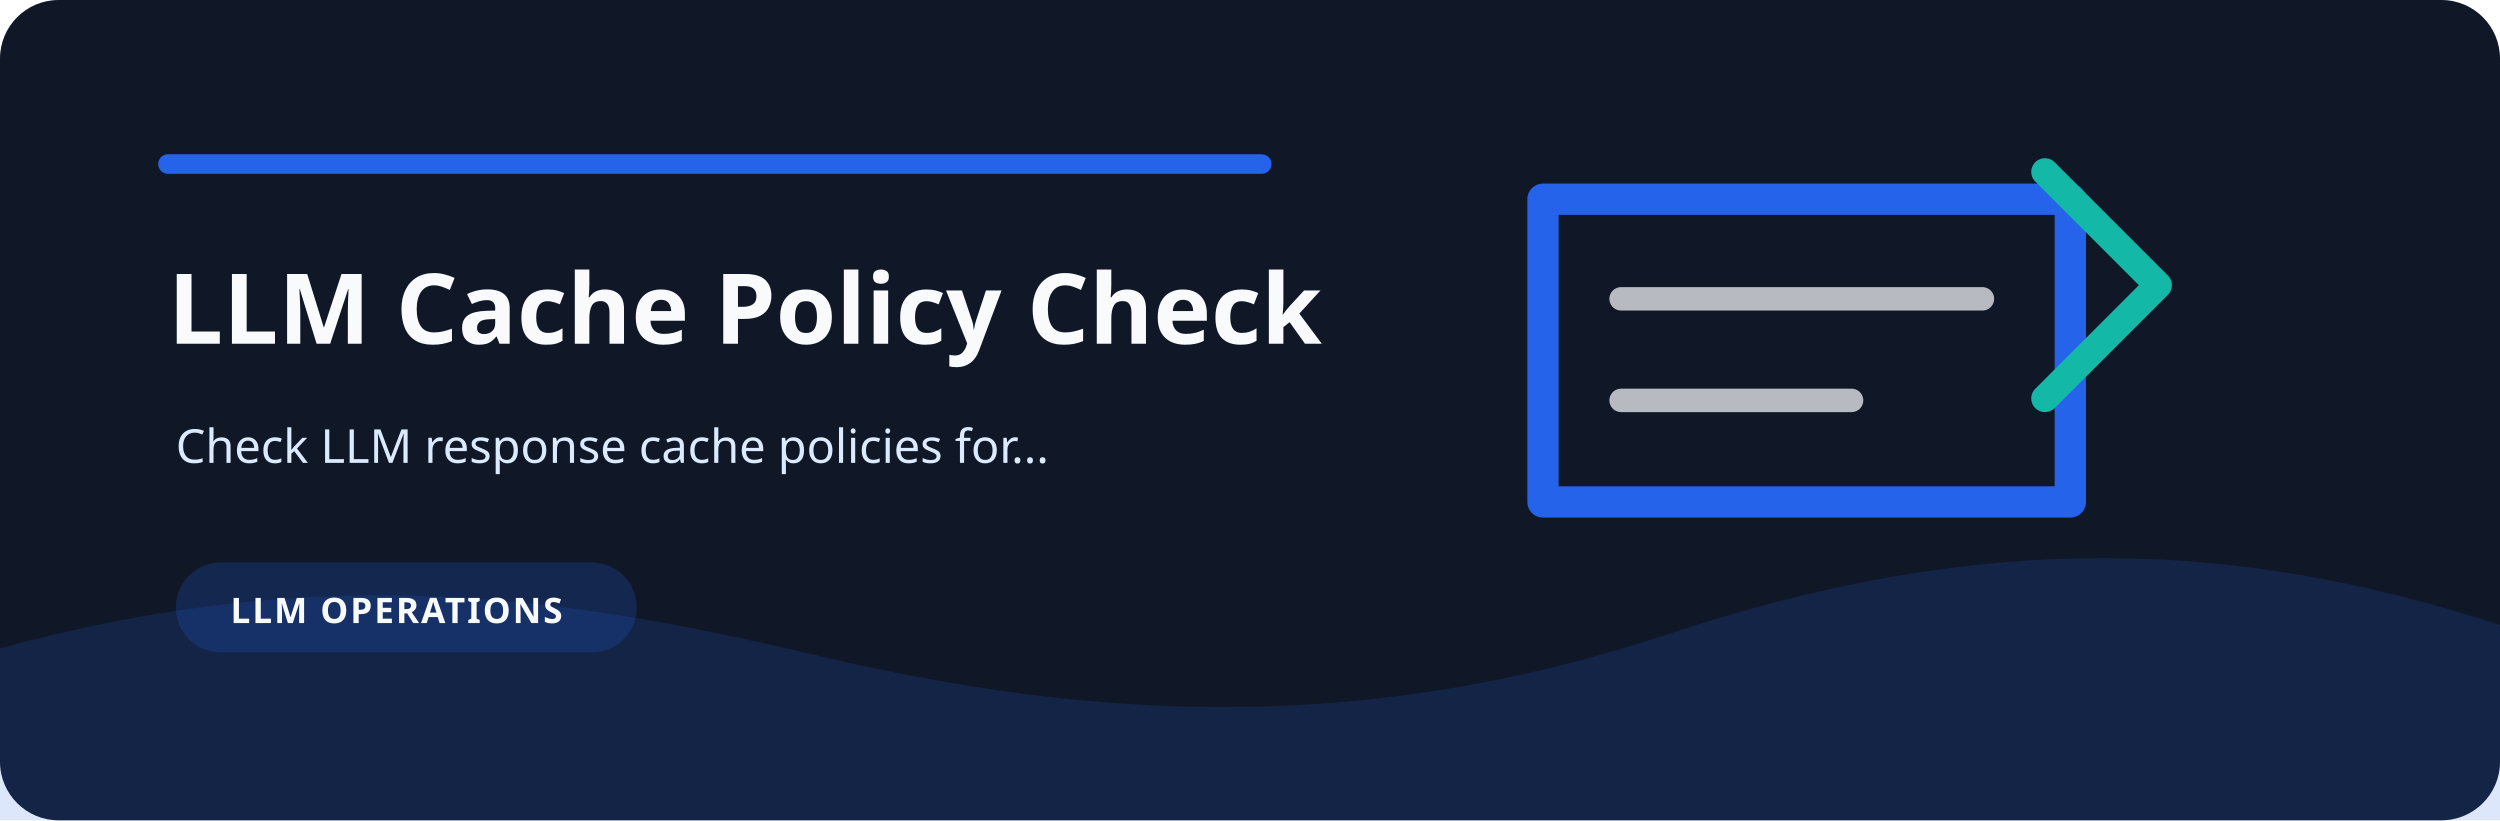
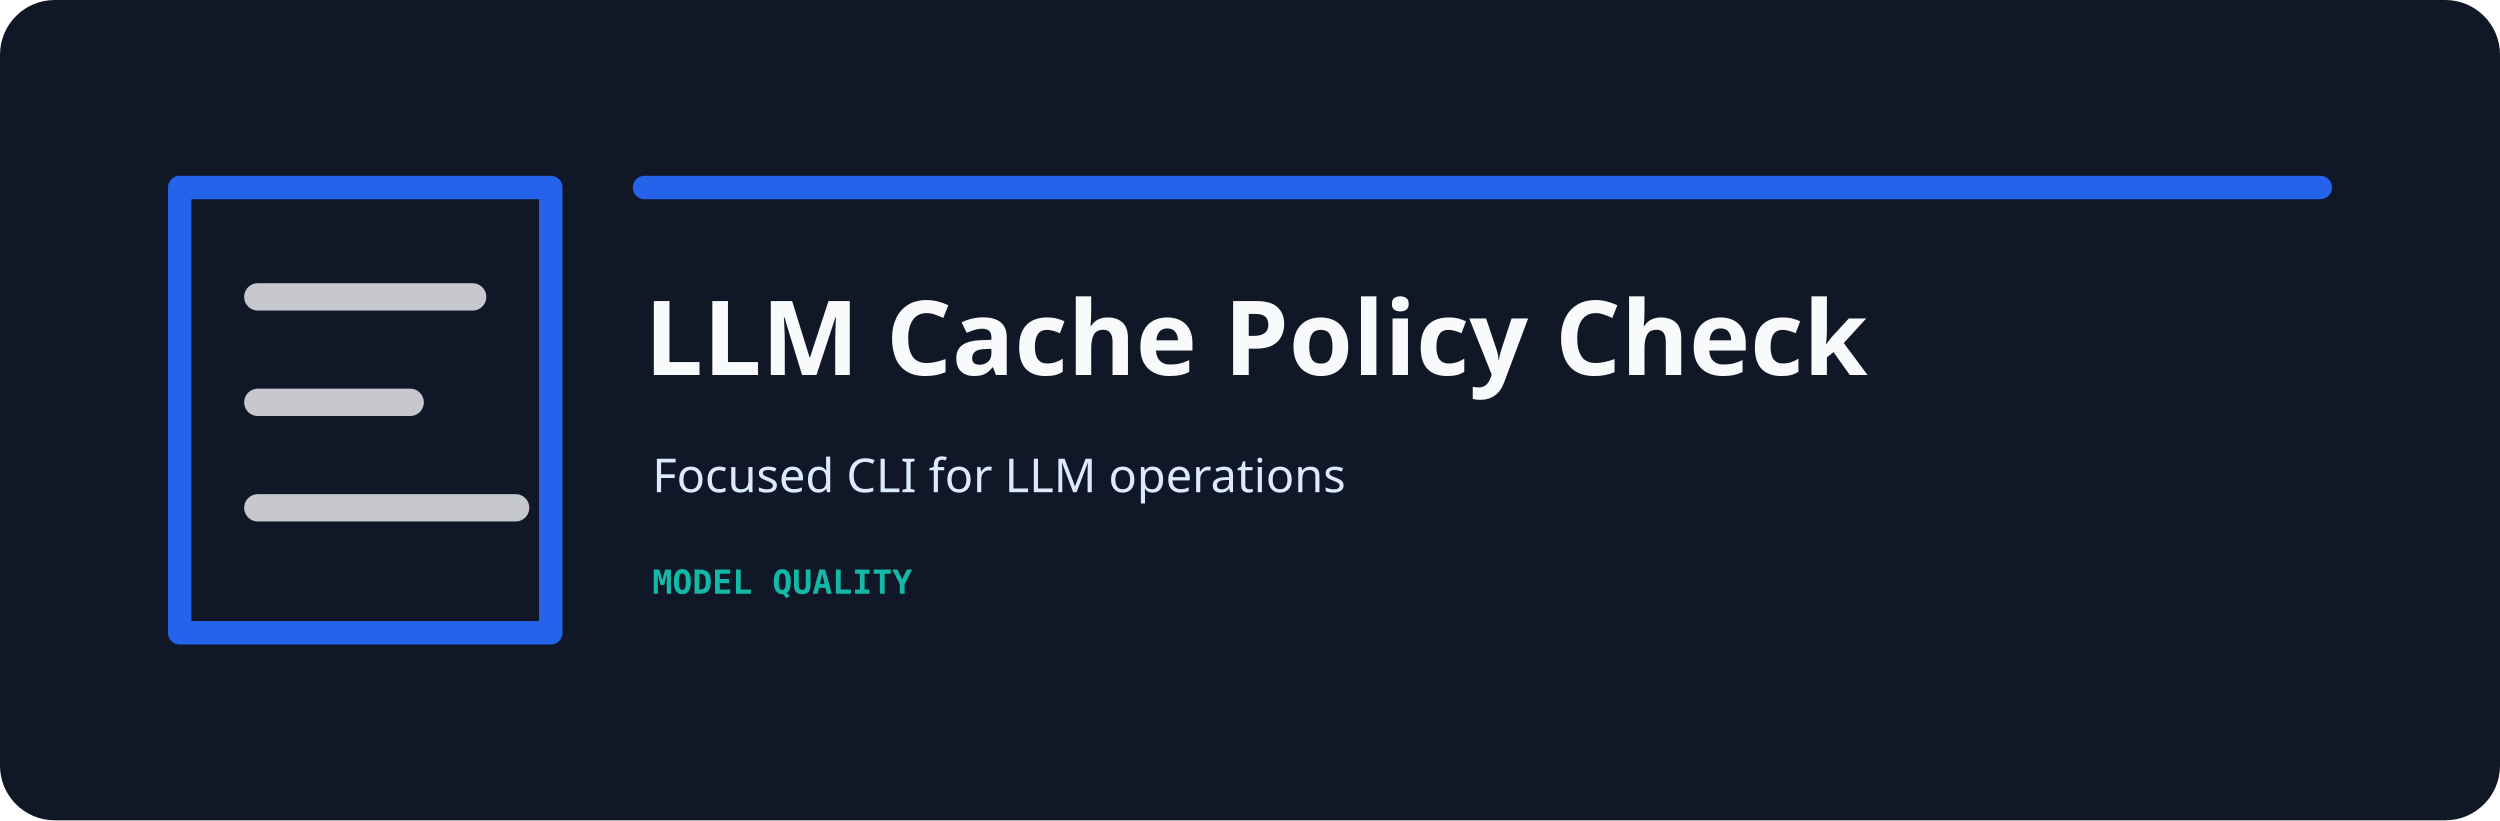
- <svg xmlns="http://www.w3.org/2000/svg" width="1280" height="420" viewBox="0 0 1280 420" fill="none" role="img" aria-label="LLM Cache Policy Check project cover">
-   <rect width="1280" height="420" rx="30" fill="#101828" />
-   <path d="M0 332C168 286 293 306 420 336C560 369 699 376 853 325C1018 270 1148 277 1280 320V420H0V332Z" fill="#2563eb" opacity=".16" />
-   <path d="M86 84h560" stroke="#2563eb" stroke-width="10" stroke-linecap="round" />
-   <text x="86" y="176" fill="#f8fafc" font-family="Manrope, ui-sans-serif, system-ui" font-size="50" font-weight="800">LLM Cache Policy Check</text>
-   <text x="90" y="237" fill="#dbeafe" font-family="Manrope, ui-sans-serif, system-ui" font-size="24" font-weight="500">Check LLM response cache policies for...</text>
-   <rect x="90" y="288" width="236" height="46" rx="23" fill="#2563eb" opacity=".20" />
-   <text x="118" y="319" fill="#f8fafc" font-family="Manrope, ui-sans-serif, system-ui" font-size="18" font-weight="800" letter-spacing="1">LLM OPERATIONS</text>
-   <path d="M790 102h270v155H790z" fill="none" stroke="#2563eb" stroke-width="16" stroke-linejoin="round" />
-   <path d="M830 153h185M830 205h118" stroke="#f8fafc" stroke-width="12" stroke-linecap="round" opacity=".72" />
-   <path d="M1047 88l58 58-58 58" fill="none" stroke="#14b8a6" stroke-width="14" stroke-linecap="round" stroke-linejoin="round" />
+ <svg xmlns="http://www.w3.org/2000/svg" width="1280" height="420" viewBox="0 0 1280 420" fill="none" role="img" aria-label="LLM Cache Policy Check cover">
+   <rect width="1280" height="420" rx="28" fill="#101828" />
+   <path d="M92 96h190v228H92zM330 96h858" stroke="#2563eb" stroke-width="12" stroke-linecap="round" stroke-linejoin="round" />
+   <path d="M132 152h110M132 206h78M132 260h132" stroke="#f8fafc" stroke-width="14" stroke-linecap="round" opacity=".78" />
+   <text x="330" y="192" fill="#f8fafc" font-family="Plus Jakarta Sans, ui-sans-serif, system-ui" font-size="53" font-weight="850">LLM Cache Policy Check</text>
+   <text x="334" y="252" fill="#dbeafe" font-family="Plus Jakarta Sans, ui-sans-serif, system-ui" font-size="24">Focused CLI for LLM operations</text>
+   <text x="334" y="304" fill="#14b8a6" font-family="ui-monospace, SFMono-Regular, Menlo, monospace" font-size="17" font-weight="700">MODEL QUALITY</text>
</svg>
